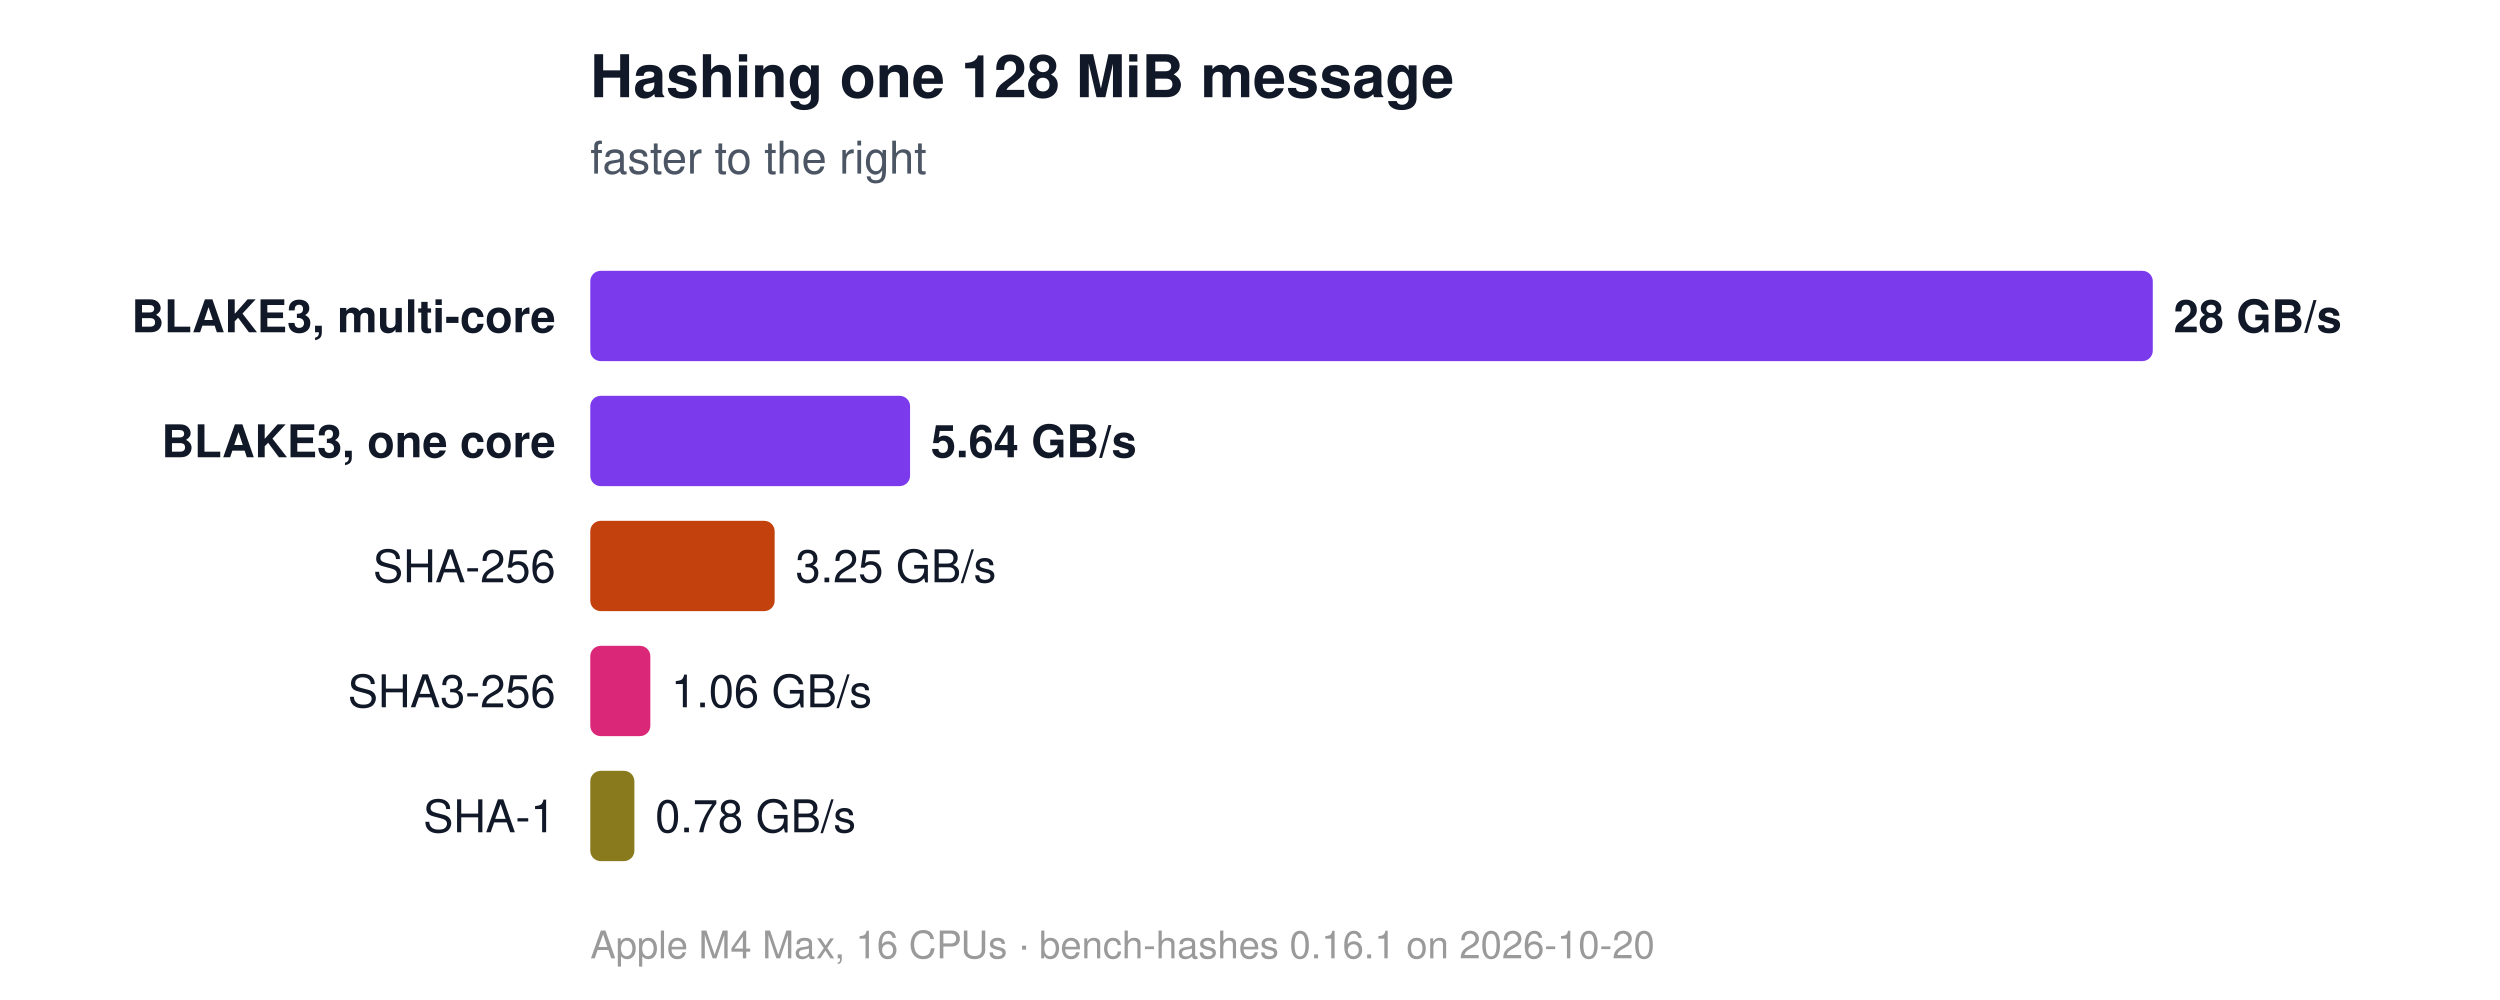
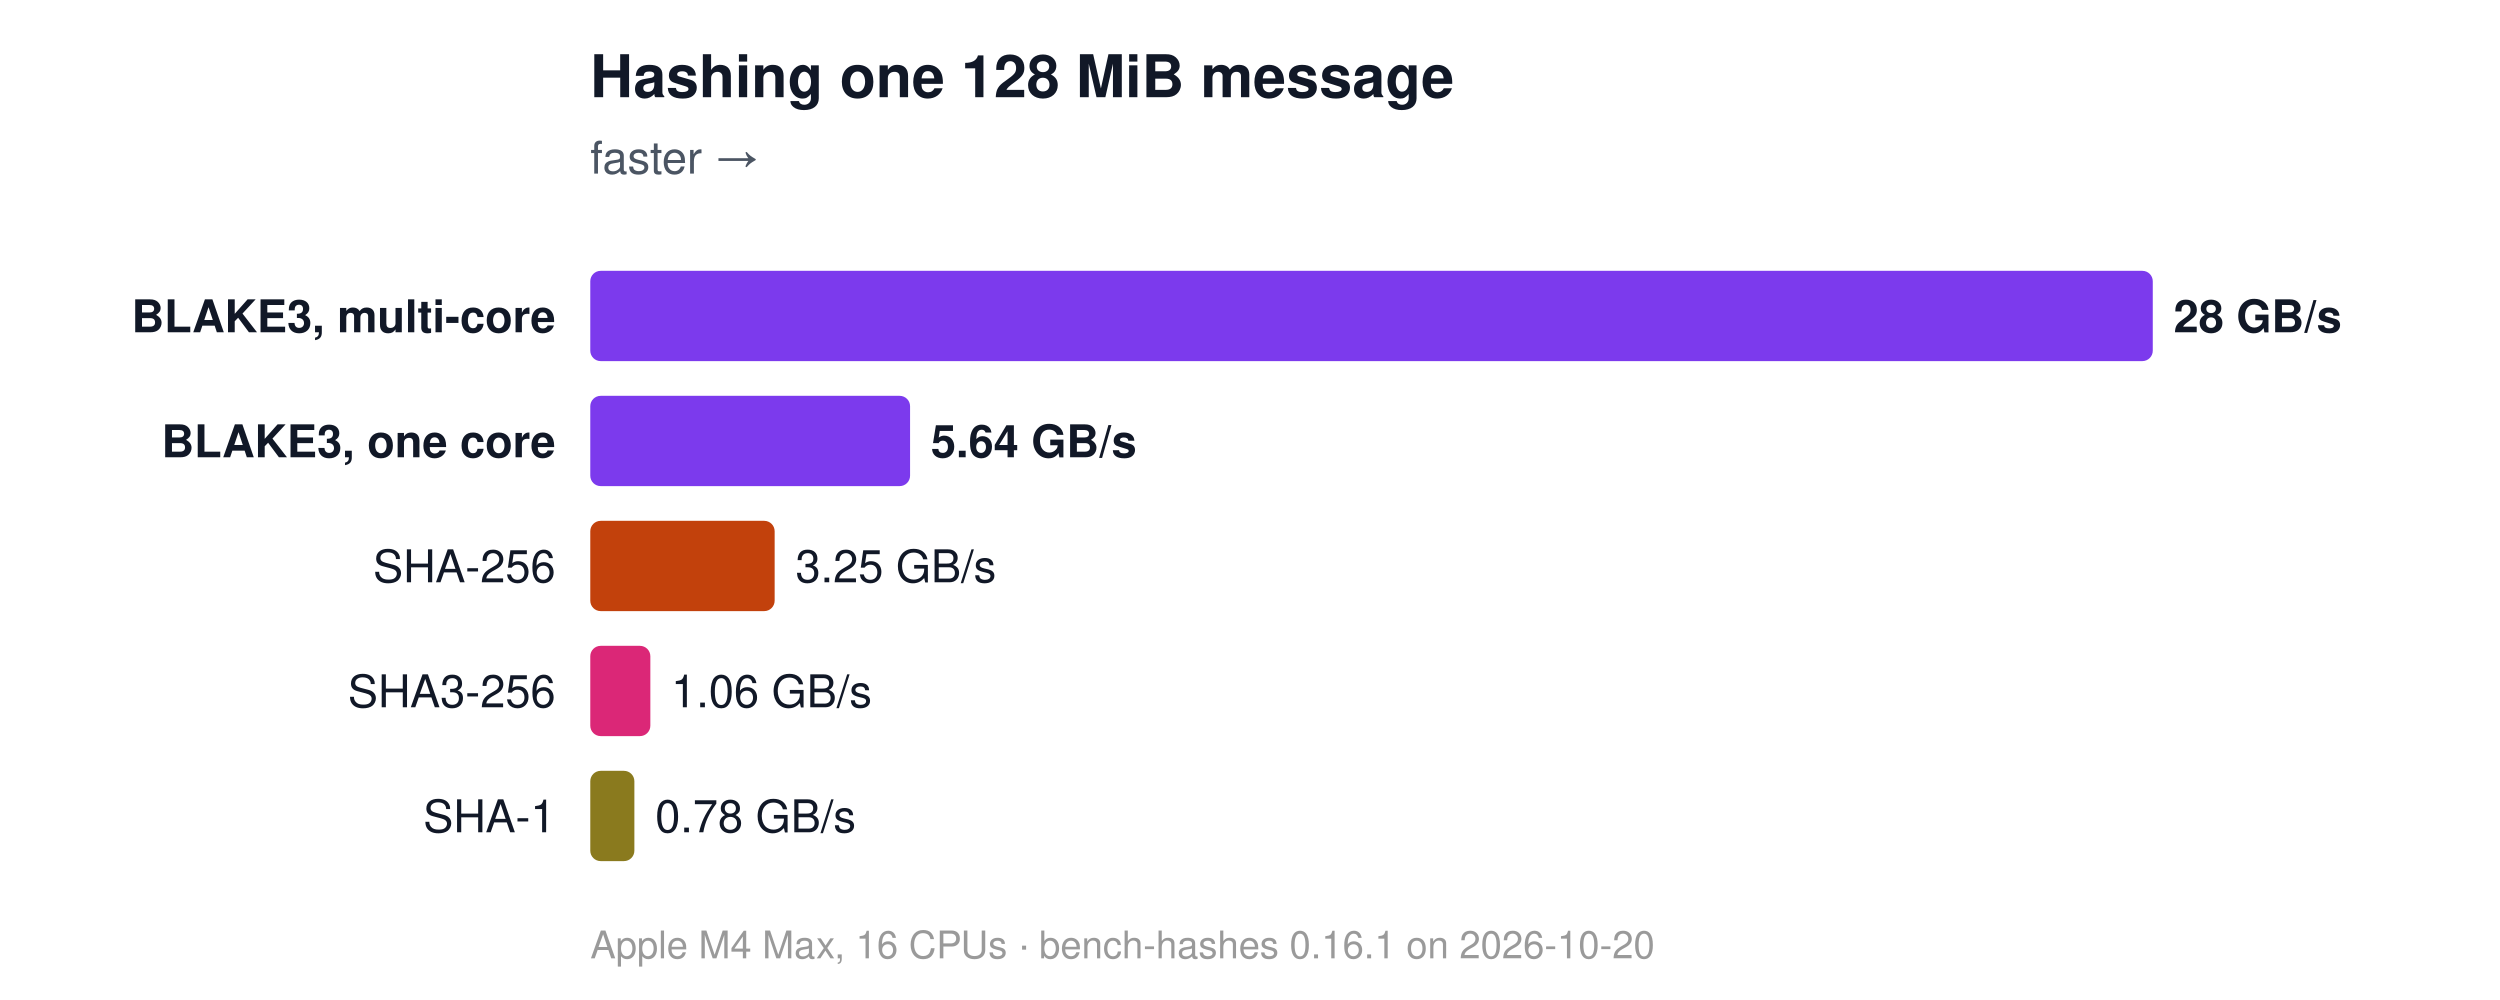
<svg xmlns="http://www.w3.org/2000/svg" width="720" height="288" viewBox="0 0 720 288" font-family="-apple-system, BlinkMacSystemFont, 'Segoe UI', Helvetica, Arial, sans-serif">
  <rect width="720" height="288" fill="#ffffff" />
  <text x="170" y="28" font-size="17" font-weight="600" fill="#111827">Hashing one 128 MiB message</text>
-   <text x="170" y="50" font-size="13" fill="#4b5563">faster to the right</text>
+   <text x="170" y="50" font-size="13" fill="#4b5563">faster →</text>
  <text x="160" y="95.7" font-size="13" fill="#111827" text-anchor="end" font-weight="600">BLAKE3, multi-core</text>
  <rect x="170" y="78" width="450.0" height="26" rx="3" fill="#7c3aed" />
  <text x="626.0" y="95.7" font-size="13" fill="#111827" font-weight="600">28 GB/s</text>
  <text x="160" y="131.7" font-size="13" fill="#111827" text-anchor="end" font-weight="600">BLAKE3, one core</text>
  <rect x="170" y="114" width="92.1" height="26" rx="3" fill="#7c3aed" />
  <text x="268.1" y="131.7" font-size="13" fill="#111827" font-weight="600">5.64 GB/s</text>
  <text x="160" y="167.7" font-size="13" fill="#111827" text-anchor="end">SHA-256</text>
  <rect x="170" y="150" width="53.1" height="26" rx="3" fill="#c2410c" />
  <text x="229.1" y="167.7" font-size="13" fill="#111827">3.25 GB/s</text>
  <text x="160" y="203.7" font-size="13" fill="#111827" text-anchor="end">SHA3-256</text>
  <rect x="170" y="186" width="17.3" height="26" rx="3" fill="#db2777" />
  <text x="193.3" y="203.7" font-size="13" fill="#111827">1.06 GB/s</text>
  <text x="160" y="239.7" font-size="13" fill="#111827" text-anchor="end">SHA-1</text>
  <rect x="170" y="222" width="12.7" height="26" rx="3" fill="#8a7a1e" />
  <text x="188.7" y="239.7" font-size="13" fill="#111827">0.78 GB/s</text>
  <text x="170" y="276.0" font-size="11" fill="#9a9a9a">Apple M4 Max, 16 CPUs · bench-hashes 0.16.1 on 2026-10-20</text>
</svg>
